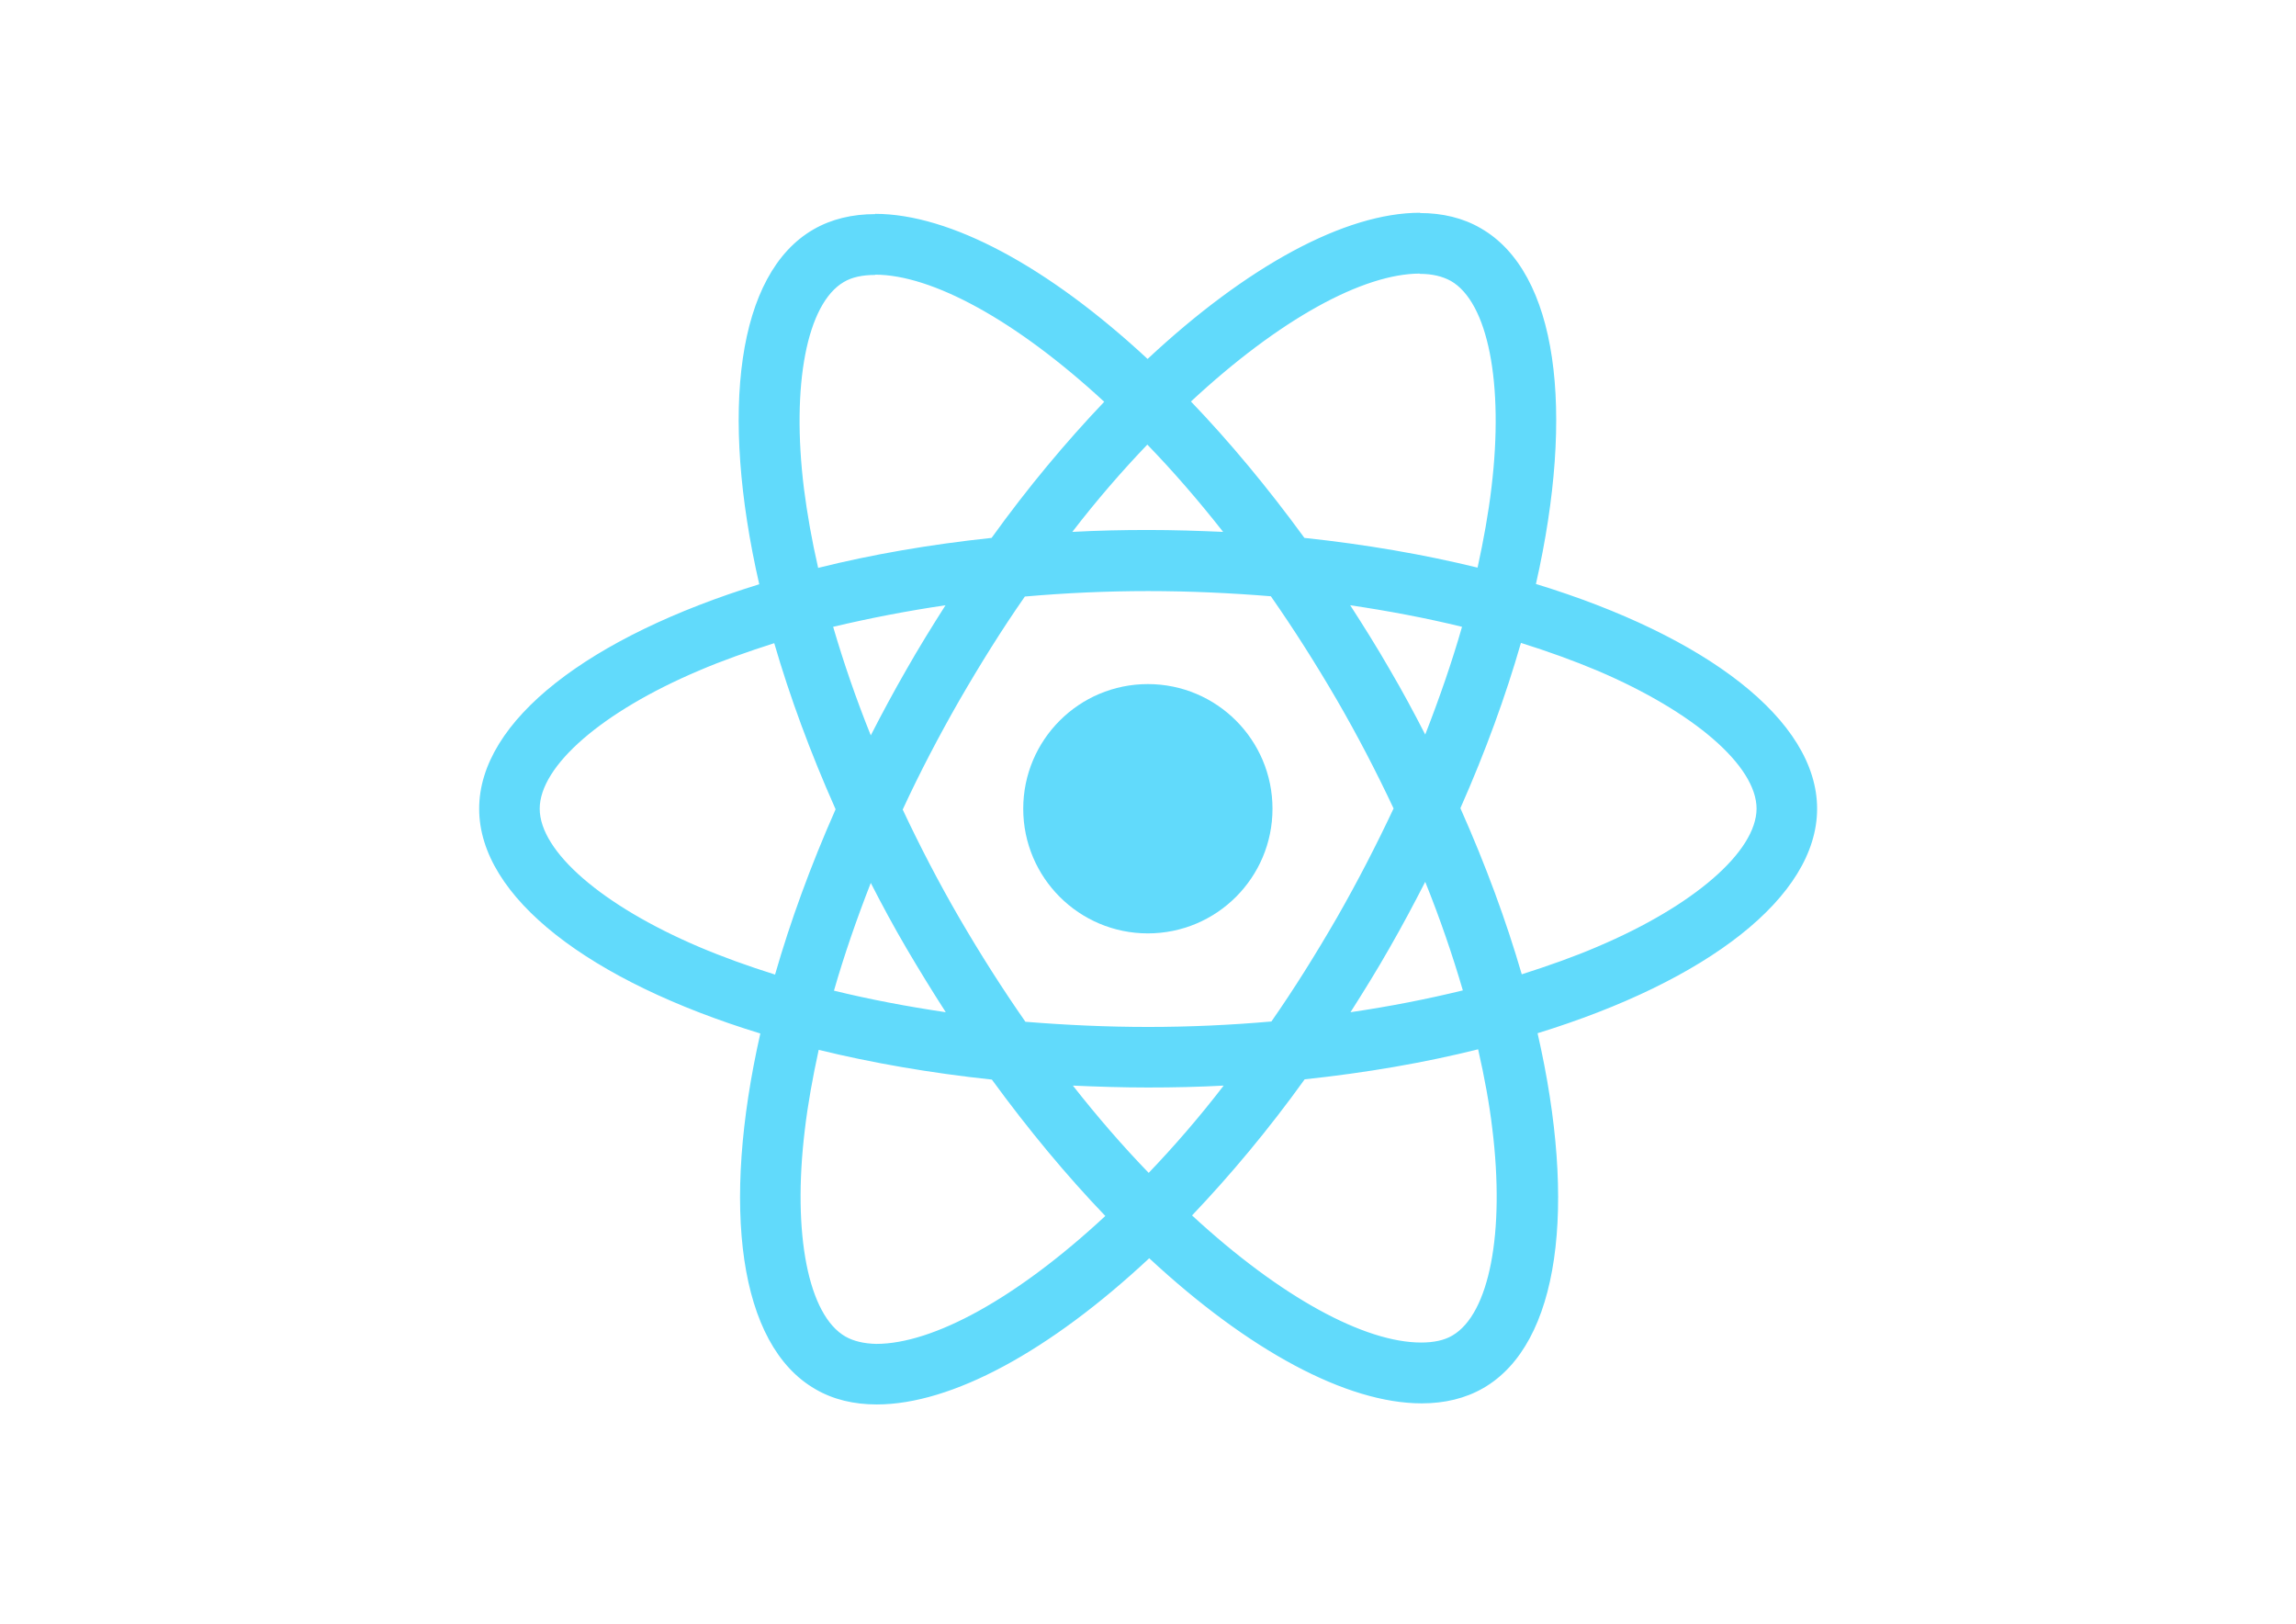
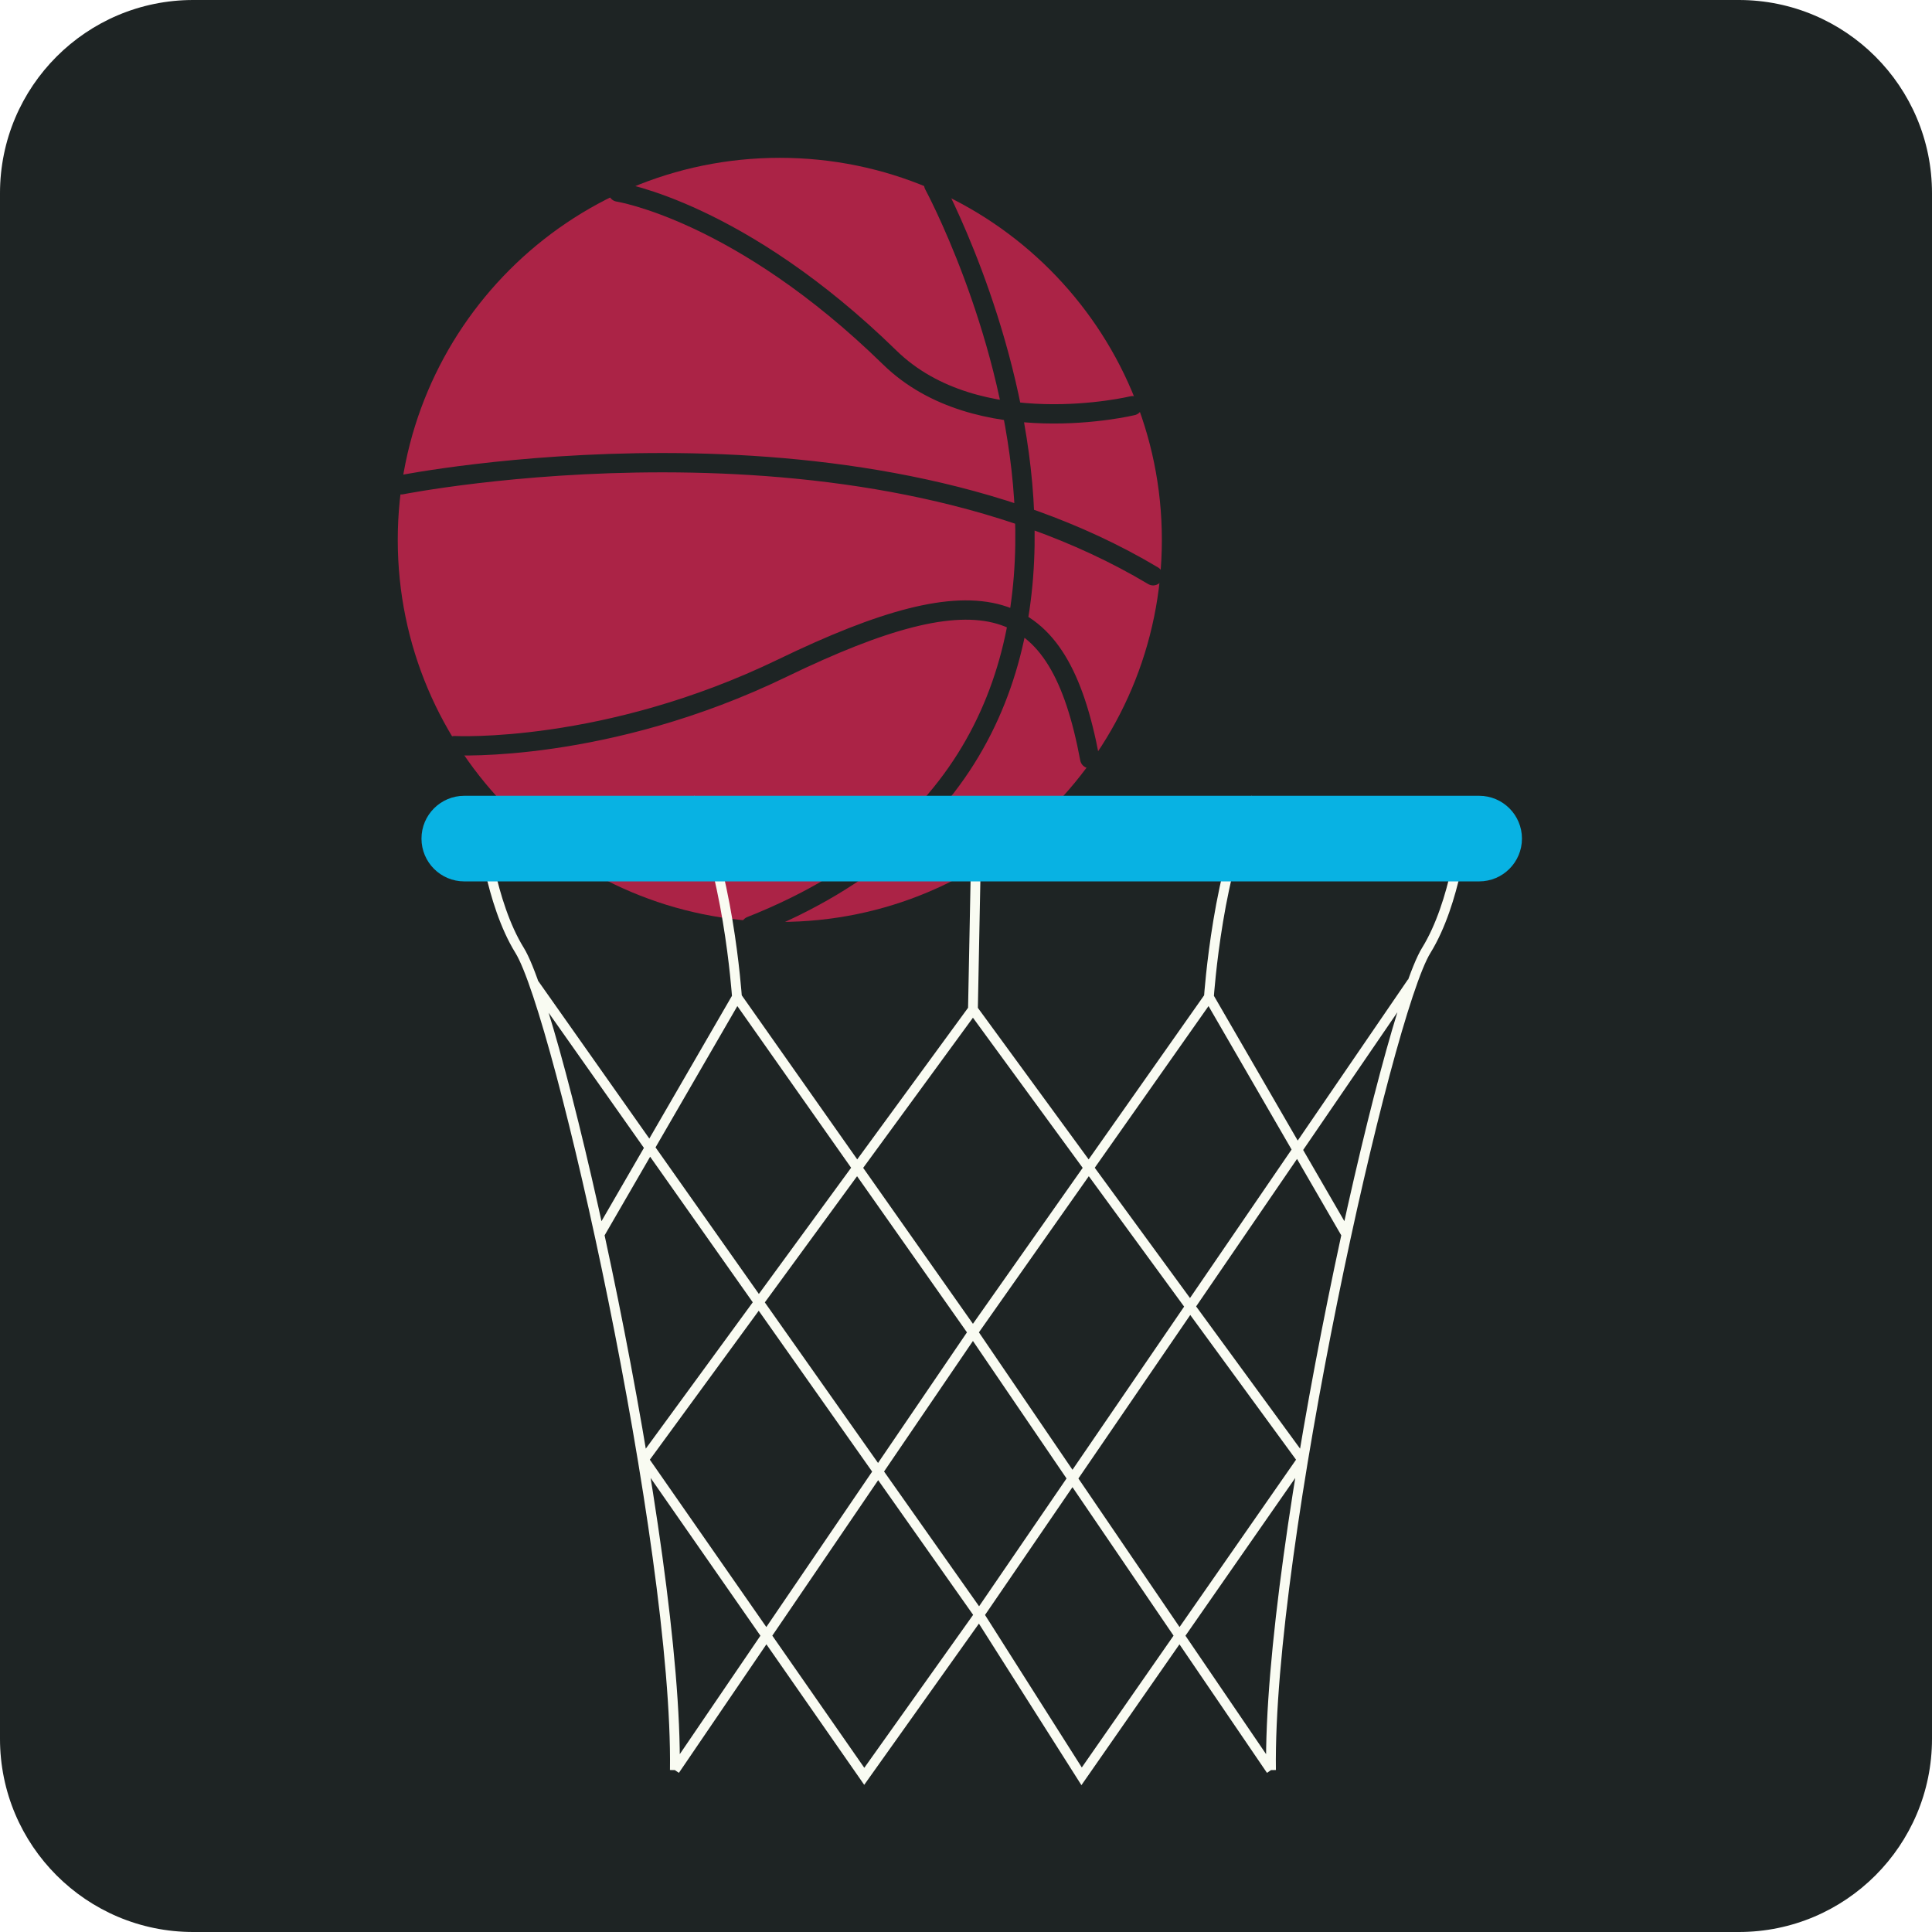
- <svg xmlns="http://www.w3.org/2000/svg" viewBox="0 0 841.9 595.3">
-   <g fill="#61DAFB">
-     <path d="M666.3 296.5c0-32.5-40.7-63.3-103.1-82.4 14.4-63.6 8-114.2-20.2-130.4-6.5-3.8-14.1-5.6-22.4-5.6v22.3c4.6 0 8.3.9 11.4 2.6 13.6 7.8 19.5 37.5 14.9 75.7-1.1 9.4-2.9 19.3-5.1 29.4-19.6-4.8-41-8.5-63.5-10.9-13.5-18.5-27.5-35.3-41.6-50 32.6-30.3 63.2-46.9 84-46.9V78c-27.5 0-63.5 19.6-99.9 53.6-36.4-33.8-72.4-53.2-99.9-53.2v22.3c20.7 0 51.4 16.5 84 46.6-14 14.7-28 31.4-41.3 49.9-22.6 2.4-44 6.1-63.6 11-2.3-10-4-19.7-5.2-29-4.7-38.2 1.1-67.9 14.6-75.8 3-1.8 6.9-2.6 11.5-2.6V78.5c-8.4 0-16 1.8-22.6 5.6-28.1 16.2-34.4 66.7-19.9 130.1-62.2 19.2-102.7 49.9-102.7 82.3 0 32.5 40.7 63.3 103.1 82.4-14.4 63.6-8 114.2 20.2 130.4 6.5 3.8 14.1 5.6 22.5 5.6 27.5 0 63.5-19.6 99.9-53.6 36.4 33.8 72.4 53.2 99.9 53.2 8.4 0 16-1.8 22.6-5.6 28.1-16.2 34.4-66.7 19.9-130.1 62-19.1 102.5-49.9 102.5-82.3zm-130.2-66.7c-3.7 12.9-8.3 26.2-13.5 39.5-4.1-8-8.4-16-13.1-24-4.6-8-9.5-15.8-14.4-23.4 14.2 2.1 27.9 4.7 41 7.9zm-45.8 106.5c-7.8 13.5-15.8 26.3-24.1 38.2-14.9 1.3-30 2-45.2 2-15.1 0-30.2-.7-45-1.9-8.3-11.9-16.4-24.6-24.2-38-7.6-13.1-14.5-26.4-20.8-39.8 6.2-13.4 13.2-26.8 20.7-39.9 7.8-13.5 15.8-26.3 24.1-38.2 14.9-1.3 30-2 45.2-2 15.1 0 30.2.7 45 1.9 8.3 11.9 16.4 24.6 24.2 38 7.6 13.1 14.5 26.4 20.8 39.8-6.3 13.4-13.2 26.8-20.7 39.9zm32.3-13c5.4 13.4 10 26.8 13.8 39.8-13.1 3.2-26.9 5.9-41.2 8 4.9-7.7 9.8-15.6 14.4-23.7 4.6-8 8.9-16.1 13-24.1zM421.2 430c-9.3-9.6-18.6-20.3-27.8-32 9 .4 18.2.7 27.5.7 9.4 0 18.7-.2 27.8-.7-9 11.7-18.3 22.4-27.5 32zm-74.4-58.9c-14.2-2.1-27.9-4.7-41-7.9 3.7-12.9 8.3-26.2 13.5-39.5 4.1 8 8.4 16 13.1 24 4.7 8 9.5 15.8 14.4 23.4zM420.7 163c9.3 9.6 18.6 20.3 27.8 32-9-.4-18.2-.7-27.5-.7-9.4 0-18.7.2-27.8.7 9-11.7 18.3-22.4 27.5-32zm-74 58.9c-4.9 7.7-9.8 15.6-14.4 23.7-4.6 8-8.9 16-13 24-5.4-13.4-10-26.8-13.8-39.8 13.1-3.1 26.9-5.8 41.2-7.9zm-90.5 125.2c-35.4-15.1-58.3-34.9-58.3-50.6 0-15.7 22.9-35.6 58.3-50.6 8.6-3.7 18-7 27.7-10.1 5.7 19.6 13.2 40 22.5 60.9-9.2 20.8-16.6 41.1-22.2 60.6-9.9-3.1-19.3-6.5-28-10.2zM310 490c-13.6-7.8-19.5-37.5-14.9-75.7 1.1-9.4 2.9-19.3 5.1-29.4 19.6 4.8 41 8.5 63.5 10.9 13.5 18.5 27.5 35.3 41.6 50-32.6 30.3-63.2 46.9-84 46.9-4.5-.1-8.3-1-11.3-2.7zm237.2-76.2c4.7 38.2-1.1 67.9-14.6 75.8-3 1.8-6.9 2.6-11.5 2.6-20.7 0-51.4-16.5-84-46.6 14-14.7 28-31.4 41.3-49.9 22.6-2.4 44-6.1 63.6-11 2.3 10.1 4.1 19.8 5.2 29.1zm38.5-66.7c-8.6 3.7-18 7-27.7 10.1-5.7-19.6-13.2-40-22.5-60.9 9.2-20.8 16.6-41.1 22.2-60.6 9.9 3.1 19.3 6.5 28.1 10.2 35.4 15.1 58.3 34.9 58.3 50.6-.1 15.7-23 35.6-58.4 50.6zM320.8 78.4z" />
-     <circle cx="420.9" cy="296.5" r="45.7" />
-     <path d="M520.5 78.1z" />
-   </g>
+ <svg xmlns="http://www.w3.org/2000/svg" id="00628a83-0b9a-47d0-8619-b1ca24d7a26b" width="100" height="100" data-name="Layer 1" version="1.1" viewBox="0 0 100 100">
+   <rect width="100%" height="100%" rx="10" ry="10" fill="#1e2424" />
+   <circle id="ball" cx="40.363" cy="27.944" r="19.775" fill="#ab2346" />
+   <path id="curves" d="m23.52 38.595s7.828 0.412 16.976-4.014c10.382-5.024 14.3-3.938 15.909 4.686m-24.412-29.327s6.294 0.979 14.06 8.565c4.539 4.434 12.569 2.494 12.569 2.494m-37.854 4.095s23.3-4.624 38.918 4.707m-11.355-20.234s15.421 28.505-9.467 38.364" fill="none" stroke="#1e2424" stroke-linecap="round" stroke-width="1px" />
+   <path id="net" d="m50.359 52.247 0.209-10.653m12.005 10.01s0.482-7.071 2.411-10.285m0.804 50.301-15.428-22.66 12.214-17.356 7.071 12.214m3.441-12.98-22.405 32.747 5.303 8.357 11.41-16.392-17.035-23.303m25.392-9.482s-0.391 3.942-1.929 6.428c-2.047 3.312-8.196 30.856-8.035 42.427m-27.642-40.016s-0.482-7.071-2.411-10.285m-0.804 50.301 15.428-22.66-12.214-17.356-7.071 12.214m-3.441-12.923 23.048 32.69-5.946 8.357-11.41-16.392 17.035-23.303m-25.392-9.482s0.391 3.942 1.929 6.428c2.047 3.312 8.196 30.856 8.035 42.427" fill="none" stroke="#f9fbf2" stroke-width=".507px" />
+   <rect id="ring" x="21.816" y="41.19" width="56.96" height="4.431" ry="2.216" fill="#08b2e3" stroke-width=".432" />
</svg>
